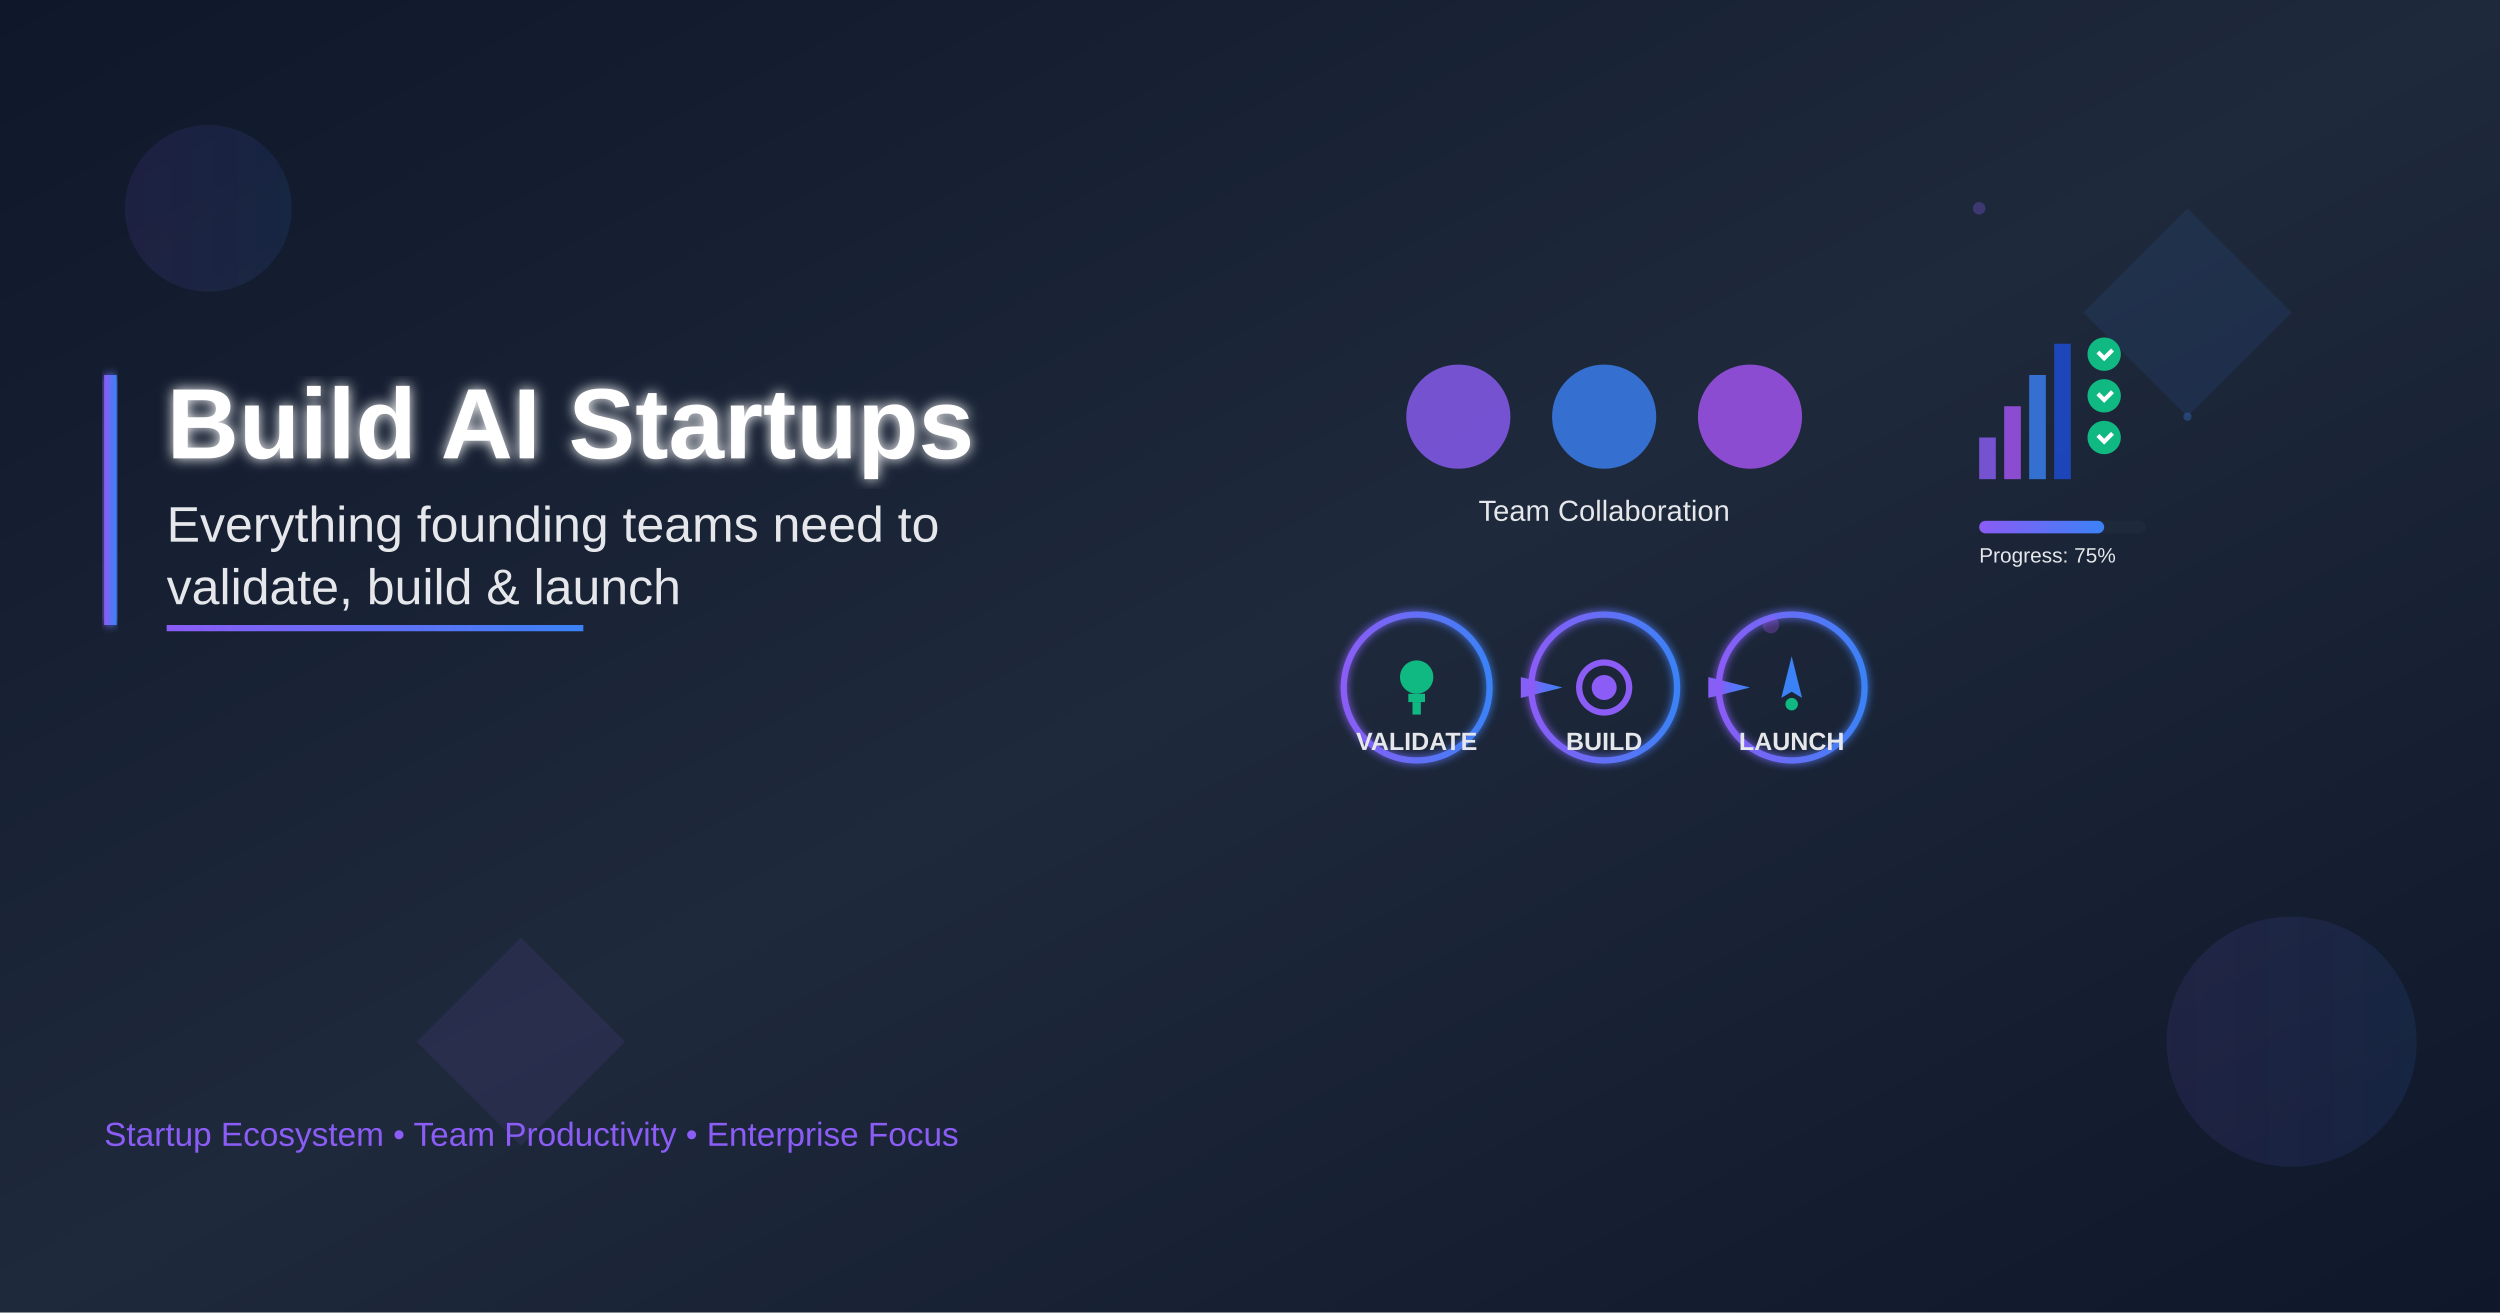
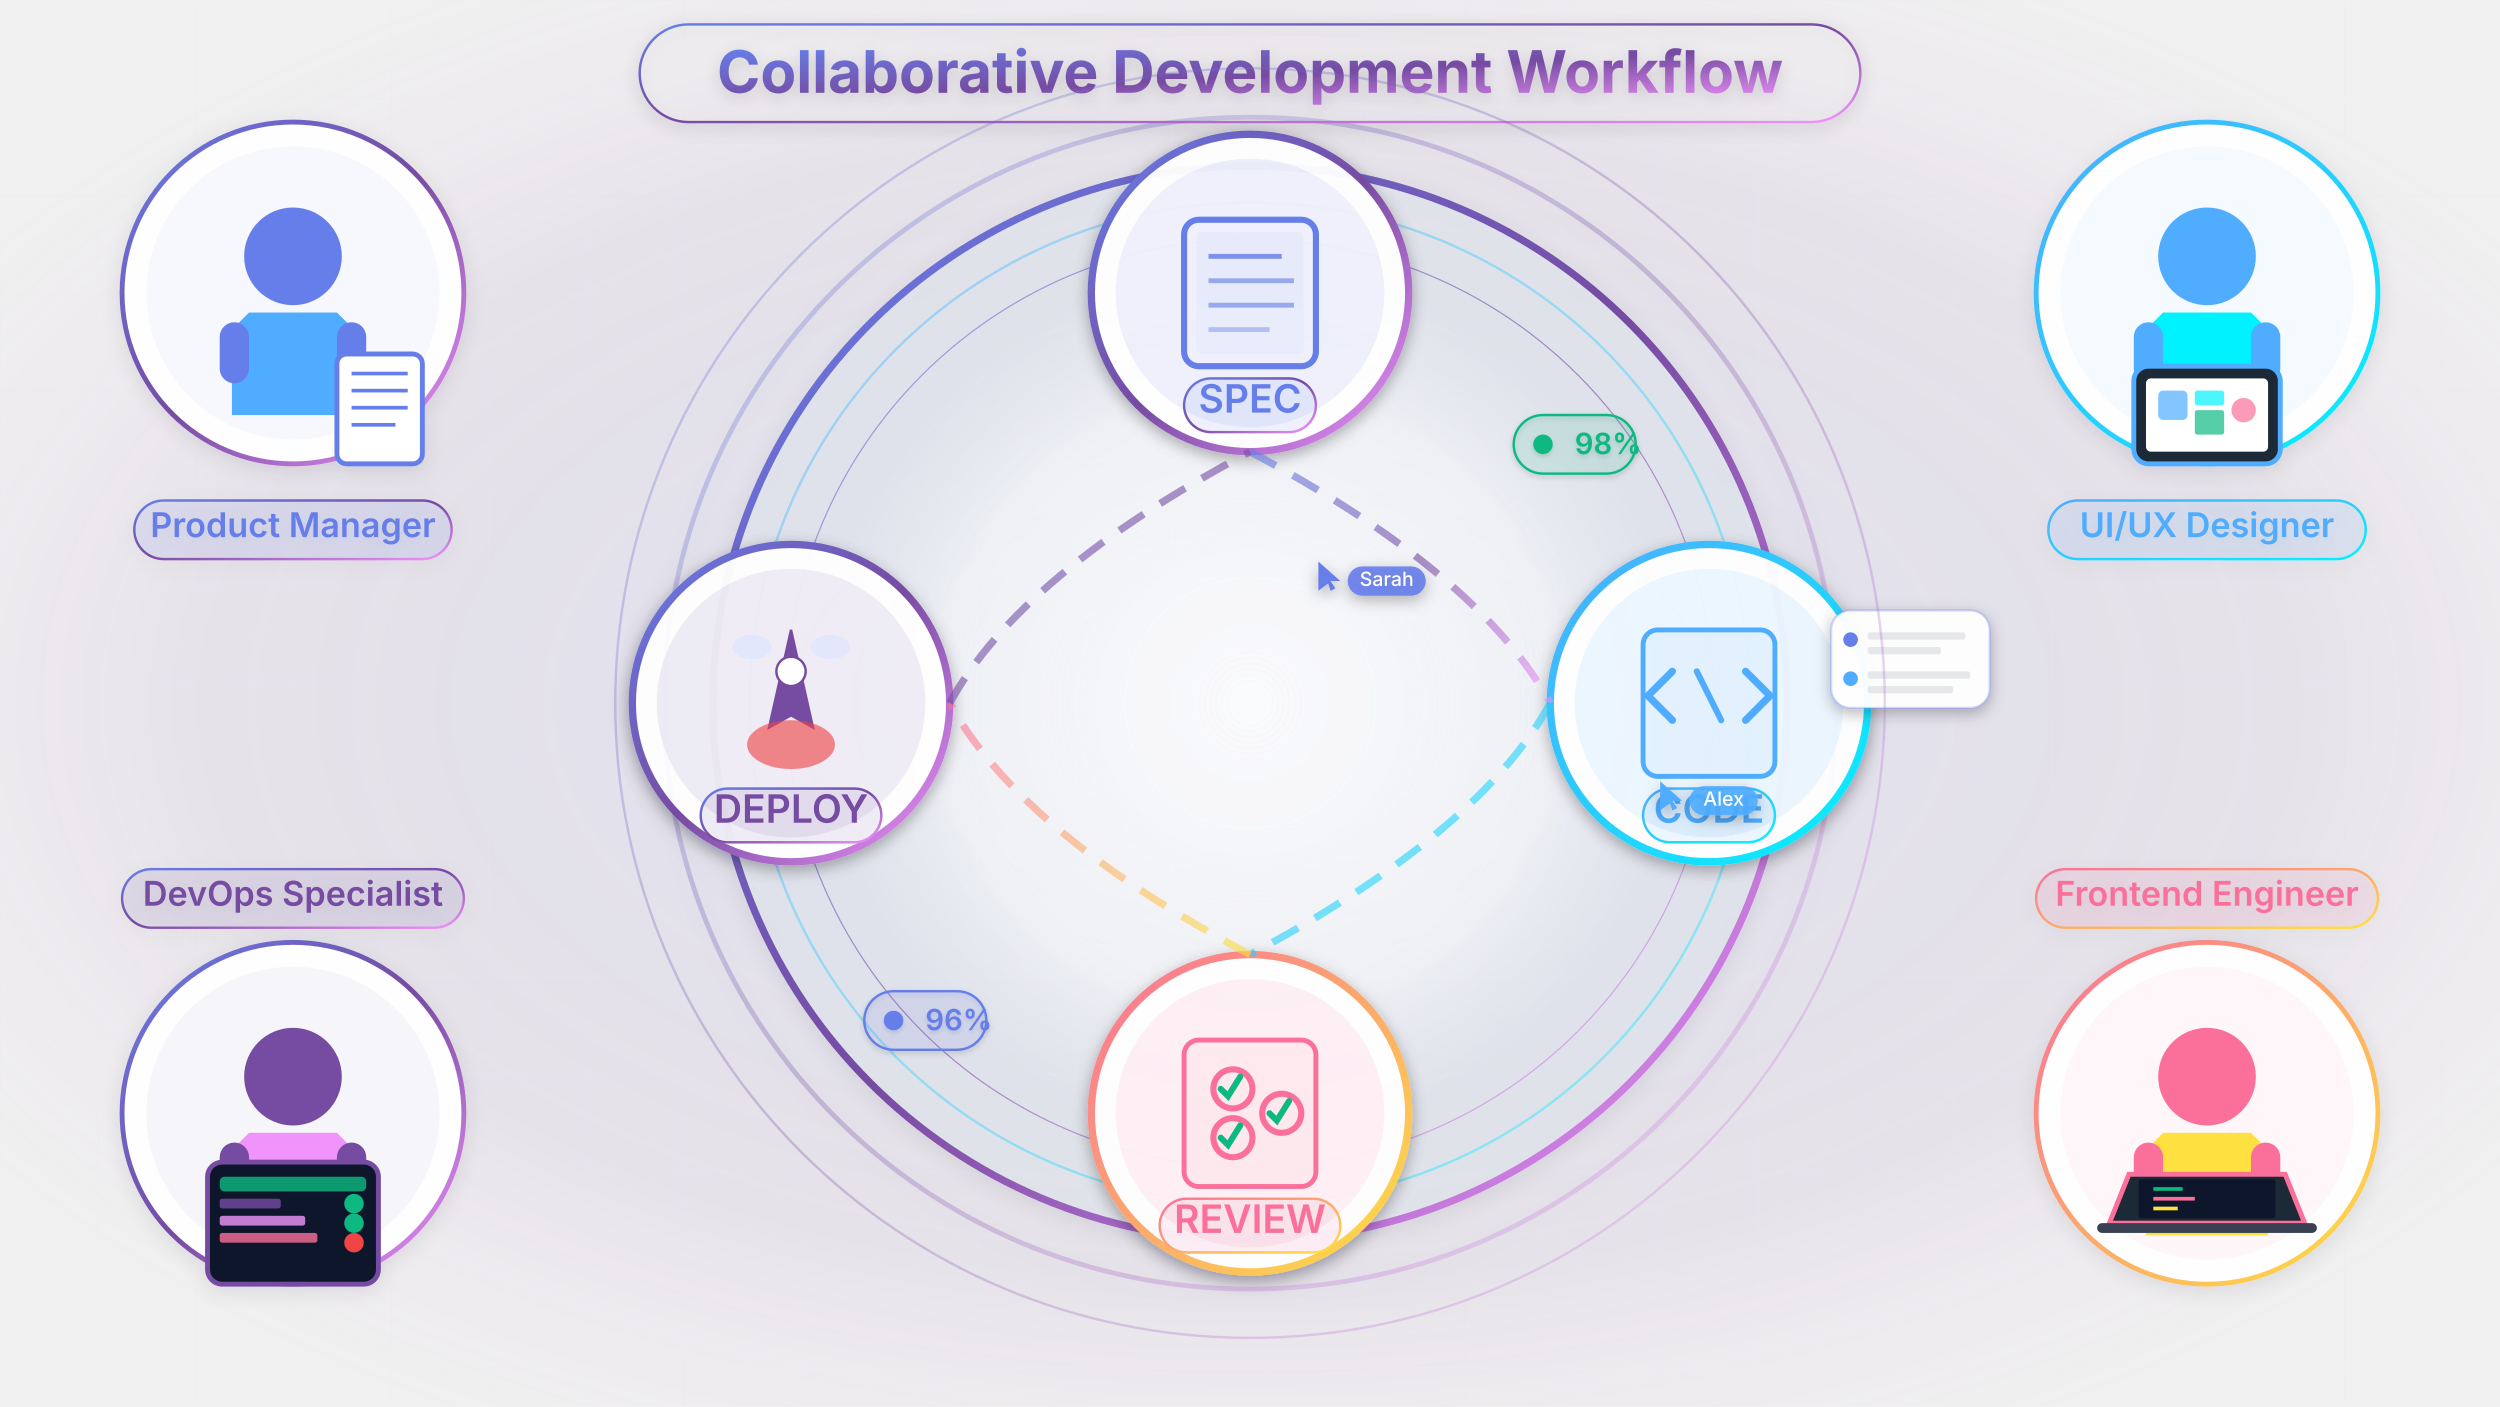
- <svg xmlns="http://www.w3.org/2000/svg" width="1200" height="630" viewBox="0 0 1200 630">
+ <svg xmlns="http://www.w3.org/2000/svg" viewBox="0 0 1024 576" width="1024" height="576">
  <defs>
-     <linearGradient id="bgGradient" x1="0%" y1="0%" x2="100%" y2="100%">
-       <stop offset="0%" style="stop-color:#0F172A;stop-opacity:1" />
-       <stop offset="50%" style="stop-color:#1E293B;stop-opacity:1" />
-       <stop offset="100%" style="stop-color:#0F172A;stop-opacity:1" />
+     <linearGradient id="primaryGradient" x1="0%" y1="0%" x2="100%" y2="100%">
+       <stop offset="0%" style="stop-color:#667eea;stop-opacity:1" />
+       <stop offset="50%" style="stop-color:#764ba2;stop-opacity:1" />
+       <stop offset="100%" style="stop-color:#f093fb;stop-opacity:1" />
    </linearGradient>
-     <linearGradient id="purpleBlue" x1="0%" y1="0%" x2="100%" y2="0%">
-       <stop offset="0%" style="stop-color:#8B5CF6;stop-opacity:1" />
-       <stop offset="100%" style="stop-color:#3B82F6;stop-opacity:1" />
+     <linearGradient id="secondaryGradient" x1="0%" y1="0%" x2="100%" y2="100%">
+       <stop offset="0%" style="stop-color:#4facfe;stop-opacity:1" />
+       <stop offset="100%" style="stop-color:#00f2fe;stop-opacity:1" />
    </linearGradient>
-     <filter id="glow">
-       <feGaussianBlur stdDeviation="3" result="coloredBlur" />
+     <linearGradient id="accentGradient" x1="0%" y1="0%" x2="100%" y2="100%">
+       <stop offset="0%" style="stop-color:#fa709a;stop-opacity:1" />
+       <stop offset="100%" style="stop-color:#fee140;stop-opacity:1" />
+     </linearGradient>
+     <radialGradient id="backgroundGlow" cx="50%" cy="50%" r="60%">
+       <stop offset="0%" style="stop-color:#667eea;stop-opacity:0.15" />
+       <stop offset="70%" style="stop-color:#764ba2;stop-opacity:0.08" />
+       <stop offset="100%" style="stop-color:#f093fb;stop-opacity:0" />
+     </radialGradient>
+     <radialGradient id="centerGlow" cx="50%" cy="50%" r="40%">
+       <stop offset="0%" style="stop-color:#ffffff;stop-opacity:0.9" />
+       <stop offset="70%" style="stop-color:#f8fafc;stop-opacity:0.7" />
+       <stop offset="100%" style="stop-color:#e2e8f0;stop-opacity:0.5" />
+     </radialGradient>
+     <filter id="premiumShadow" x="-50%" y="-50%" width="200%" height="200%">
+       <feDropShadow dx="0" dy="8" stdDeviation="12" flood-color="#1a202c" flood-opacity="0.15" />
+       <feDropShadow dx="0" dy="2" stdDeviation="4" flood-color="#1a202c" flood-opacity="0.1" />
+     </filter>
+     <filter id="softGlow" x="-50%" y="-50%" width="200%" height="200%">
+       <feGaussianBlur in="SourceAlpha" stdDeviation="3" />
+       <feOffset dx="0" dy="2" result="offsetblur" />
+       <feComponentTransfer>
+         <feFuncA type="linear" slope="0.3" />
+       </feComponentTransfer>
      <feMerge>
-         <feMergeNode in="coloredBlur" />
+         <feMergeNode />
        <feMergeNode in="SourceGraphic" />
      </feMerge>
    </filter>
-     <filter id="subtleGlow">
-       <feGaussianBlur stdDeviation="2" result="coloredBlur" />
+     <filter id="innerShadow" x="-50%" y="-50%" width="200%" height="200%">
+       <feOffset dx="0" dy="2" />
+       <feGaussianBlur stdDeviation="2" result="offset-blur" />
+       <feComposite operator="out" in="SourceGraphic" in2="offset-blur" result="inverse" />
+       <feFlood flood-color="#1a202c" flood-opacity="0.1" result="color" />
+       <feComposite operator="in" in="color" in2="inverse" result="shadow" />
+       <feComposite operator="over" in="shadow" in2="SourceGraphic" />
+     </filter>
+     <filter id="motionBlur">
+       <feGaussianBlur in="SourceGraphic" stdDeviation="2 0" />
+     </filter>
+     <filter id="glassMorphism" x="-50%" y="-50%" width="200%" height="200%">
+       <feGaussianBlur in="SourceAlpha" stdDeviation="1" />
+       <feOffset dx="0" dy="1" result="offsetblur" />
+       <feComponentTransfer>
+         <feFuncA type="linear" slope="0.2" />
+       </feComponentTransfer>
      <feMerge>
-         <feMergeNode in="coloredBlur" />
+         <feMergeNode />
        <feMergeNode in="SourceGraphic" />
      </feMerge>
    </filter>
  </defs>
-   <rect width="1200" height="630" fill="url(#bgGradient)" />
-   <g opacity="0.1">
-     <circle cx="100" cy="100" r="40" fill="url(#purpleBlue)" />
-     <circle cx="1100" cy="500" r="60" fill="url(#purpleBlue)" />
-     <polygon points="200,500 250,450 300,500 250,550" fill="#8B5CF6" />
-     <polygon points="1000,150 1050,100 1100,150 1050,200" fill="#3B82F6" />
-   </g>
-   <g>
-     <g>
-       <rect x="50" y="180" width="6" height="120" fill="url(#purpleBlue)" filter="url(#subtleGlow)" />
-       <text x="80" y="220" font-family="Arial, sans-serif" font-size="48" font-weight="bold" fill="white" filter="url(#glow)">
-         Build AI Startups
-       </text>
-       <text x="80" y="260" font-family="Arial, sans-serif" font-size="24" font-weight="500" fill="#E5E7EB">
-         Everything founding teams need to
-       </text>
-       <text x="80" y="290" font-family="Arial, sans-serif" font-size="24" font-weight="500" fill="#E5E7EB">
-         validate, build &amp; launch
-       </text>
-       <rect x="80" y="300" width="200" height="3" fill="url(#purpleBlue)" />
-     </g>
-     <g transform="translate(600, 0)">
-       <g transform="translate(50, 120)">
-         <circle cx="50" cy="80" r="25" fill="#8B5CF6" opacity="0.8" />
-         <circle cx="120" cy="80" r="25" fill="#3B82F6" opacity="0.8" />
-         <circle cx="190" cy="80" r="25" fill="#A855F7" opacity="0.8" />
-         <line x1="75" y1="80" x2="95" y2="80" stroke="url(#purpleBlue)" stroke-width="3" opacity="0.6" />
-         <line x1="145" y1="80" x2="165" y2="80" stroke="url(#purpleBlue)" stroke-width="3" opacity="0.6" />
-         <text x="120" y="130" font-family="Arial, sans-serif" font-size="14" font-weight="500" fill="#E5E7EB" text-anchor="middle">
-           Team Collaboration
-         </text>
-       </g>
-       <g transform="translate(0, 250)">
-         <g>
-           <circle cx="80" cy="80" r="35" fill="none" stroke="url(#purpleBlue)" stroke-width="3" filter="url(#subtleGlow)" />
-           <circle cx="80" cy="75" r="8" fill="#10B981" />
-           <rect x="76" y="83" width="8" height="4" fill="#10B981" />
-           <rect x="78" y="87" width="4" height="6" fill="#10B981" />
-           <text x="80" y="110" font-family="Arial, sans-serif" font-size="12" font-weight="600" fill="#E5E7EB" text-anchor="middle">
-             VALIDATE
-           </text>
-         </g>
-         <polygon points="130,75 150,80 130,85" fill="url(#purpleBlue)" />
-         <line x1="115" y1="80" x2="130" y2="80" stroke="url(#purpleBlue)" stroke-width="2" />
-         <g transform="translate(90, 0)">
-           <circle cx="80" cy="80" r="35" fill="none" stroke="url(#purpleBlue)" stroke-width="3" filter="url(#subtleGlow)" />
-           <circle cx="80" cy="80" r="12" fill="none" stroke="#8B5CF6" stroke-width="3" />
-           <circle cx="80" cy="80" r="6" fill="#8B5CF6" />
-           <text x="80" y="110" font-family="Arial, sans-serif" font-size="12" font-weight="600" fill="#E5E7EB" text-anchor="middle">
-             BUILD
-           </text>
-         </g>
-         <polygon points="220,75 240,80 220,85" fill="url(#purpleBlue)" />
-         <line x1="205" y1="80" x2="220" y2="80" stroke="url(#purpleBlue)" stroke-width="2" />
-         <g transform="translate(180, 0)">
-           <circle cx="80" cy="80" r="35" fill="none" stroke="url(#purpleBlue)" stroke-width="3" filter="url(#subtleGlow)" />
-           <polygon points="80,65 85,85 80,82 75,85" fill="#3B82F6" />
-           <circle cx="80" cy="88" r="3" fill="#10B981" />
-           <text x="80" y="110" font-family="Arial, sans-serif" font-size="12" font-weight="600" fill="#E5E7EB" text-anchor="middle">
-             LAUNCH
-           </text>
-         </g>
-       </g>
-       <g transform="translate(350, 150)">
-         <g>
-           <rect x="0" y="60" width="8" height="20" fill="#8B5CF6" opacity="0.8" />
-           <rect x="12" y="45" width="8" height="35" fill="#A855F7" opacity="0.8" />
-           <rect x="24" y="30" width="8" height="50" fill="#3B82F6" opacity="0.8" />
-           <rect x="36" y="15" width="8" height="65" fill="#1D4ED8" opacity="0.8" />
-           <g transform="translate(60, 20)">
-             <circle cx="0" cy="0" r="8" fill="#10B981" />
-             <polyline points="-3,-1 0,2 4,-2" stroke="white" stroke-width="2" fill="none" />
-           </g>
-           <g transform="translate(60, 40)">
-             <circle cx="0" cy="0" r="8" fill="#10B981" />
-             <polyline points="-3,-1 0,2 4,-2" stroke="white" stroke-width="2" fill="none" />
-           </g>
-           <g transform="translate(60, 60)">
-             <circle cx="0" cy="0" r="8" fill="#10B981" />
-             <polyline points="-3,-1 0,2 4,-2" stroke="white" stroke-width="2" fill="none" />
-           </g>
-         </g>
-         <g transform="translate(0, 100)">
-           <rect x="0" y="0" width="80" height="6" rx="3" fill="#1E293B" />
-           <rect x="0" y="0" width="60" height="6" rx="3" fill="url(#purpleBlue)" />
-           <text x="0" y="20" font-family="Arial, sans-serif" font-size="10" fill="#E5E7EB">
-             Progress: 75%
-           </text>
-         </g>
-       </g>
-     </g>
-     <g transform="translate(50, 550)">
-       <text x="0" y="0" font-family="Arial, sans-serif" font-size="16" font-weight="500" fill="#8B5CF6">
-         Startup Ecosystem • Team Productivity • Enterprise Focus
-       </text>
-     </g>
-     <g opacity="0.3">
-       <circle cx="950" cy="100" r="3" fill="#8B5CF6">
-         <animate attributeName="opacity" values="0.3;0.8;0.3" dur="3s" repeatCount="indefinite" />
-       </circle>
-       <circle cx="1050" cy="200" r="2" fill="#3B82F6">
-         <animate attributeName="opacity" values="0.3;0.8;0.3" dur="4s" repeatCount="indefinite" />
-       </circle>
-       <circle cx="850" cy="300" r="4" fill="#A855F7">
-         <animate attributeName="opacity" values="0.3;0.8;0.3" dur="2.5s" repeatCount="indefinite" />
-       </circle>
-     </g>
+   <rect width="1024" height="576" fill="url(#backgroundGlow)" />
+   <defs>
+     <pattern id="grid" width="40" height="40" patternUnits="userSpaceOnUse">
+       <path d="M 40 0 L 0 0 0 40" fill="none" stroke="#e2e8f0" stroke-width="0.5" opacity="0.3" />
+     </pattern>
+   </defs>
+   <rect width="1024" height="576" fill="url(#grid)" />
+   <g id="centralWorkflow" filter="url(#premiumShadow)">
+     <circle cx="512" cy="288" r="240" fill="none" stroke="url(#primaryGradient)" stroke-width="2" opacity="0.3" />
+     <circle cx="512" cy="288" r="220" fill="url(#centerGlow)" stroke="url(#primaryGradient)" stroke-width="3" />
+     <circle cx="512" cy="288" r="205" fill="none" stroke="url(#secondaryGradient)" stroke-width="1" opacity="0.4" />
+     <circle cx="512" cy="288" r="190" fill="none" stroke="url(#primaryGradient)" stroke-width="0.5" opacity="0.6" />
+     <g id="workflowStages">
+       <g id="specStage" filter="url(#softGlow)">
+         <circle cx="512" cy="120" r="65" fill="rgba(255,255,255,0.95)" stroke="url(#primaryGradient)" stroke-width="3" />
+         <circle cx="512" cy="120" r="55" fill="rgba(102,126,234,0.1)" />
+         <rect x="485" y="90" width="54" height="60" rx="6" fill="none" stroke="#667eea" stroke-width="2.5" />
+         <rect x="490" y="95" width="44" height="50" rx="2" fill="rgba(102,126,234,0.05)" />
+         <line x1="495" y1="105" x2="525" y2="105" stroke="#667eea" stroke-width="2" opacity="0.8" />
+         <line x1="495" y1="115" x2="530" y2="115" stroke="#667eea" stroke-width="2" opacity="0.6" />
+         <line x1="495" y1="125" x2="530" y2="125" stroke="#667eea" stroke-width="2" opacity="0.6" />
+         <line x1="495" y1="135" x2="520" y2="135" stroke="#667eea" stroke-width="2" opacity="0.4" />
+         <rect x="485" y="155" width="54" height="22" rx="11" fill="rgba(102,126,234,0.1)" stroke="url(#primaryGradient)" stroke-width="1" />
+         <text x="512" y="169" text-anchor="middle" font-family="Inter, -apple-system, sans-serif" font-size="16" font-weight="600" fill="#667eea">SPEC</text>
+       </g>
+       <g id="codeStage" filter="url(#softGlow)">
+         <circle cx="700" cy="288" r="65" fill="rgba(255,255,255,0.95)" stroke="url(#secondaryGradient)" stroke-width="3" />
+         <circle cx="700" cy="288" r="55" fill="rgba(79,172,254,0.1)" />
+         <rect x="673" y="258" width="54" height="60" rx="6" fill="rgba(79,172,254,0.05)" stroke="#4facfe" stroke-width="2" />
+         <path d="M 685 275 L 675 285 L 685 295" fill="none" stroke="#4facfe" stroke-width="3" stroke-linecap="round" />
+         <path d="M 715 275 L 725 285 L 715 295" fill="none" stroke="#4facfe" stroke-width="3" stroke-linecap="round" />
+         <line x1="695" y1="275" x2="705" y2="295" stroke="#4facfe" stroke-width="2.5" stroke-linecap="round" />
+         <rect x="673" y="323" width="54" height="22" rx="11" fill="rgba(79,172,254,0.1)" stroke="url(#secondaryGradient)" stroke-width="1" />
+         <text x="700" y="337" text-anchor="middle" font-family="Inter, -apple-system, sans-serif" font-size="16" font-weight="600" fill="#4facfe">CODE</text>
+       </g>
+       <g id="reviewStage" filter="url(#softGlow)">
+         <circle cx="512" cy="456" r="65" fill="rgba(255,255,255,0.95)" stroke="url(#accentGradient)" stroke-width="3" />
+         <circle cx="512" cy="456" r="55" fill="rgba(247,112,154,0.1)" />
+         <rect x="485" y="426" width="54" height="60" rx="6" fill="rgba(247,112,154,0.05)" stroke="#fa709a" stroke-width="2" />
+         <circle cx="505" cy="446" r="8" fill="none" stroke="#fa709a" stroke-width="2.5" />
+         <polyline points="500,446 503,449 508,441" fill="none" stroke="#10b981" stroke-width="2.5" stroke-linecap="round" />
+         <circle cx="525" cy="456" r="8" fill="none" stroke="#fa709a" stroke-width="2.5" />
+         <polyline points="520,456 523,459 528,451" fill="none" stroke="#10b981" stroke-width="2.5" stroke-linecap="round" />
+         <circle cx="505" cy="466" r="8" fill="none" stroke="#fa709a" stroke-width="2.5" />
+         <polyline points="500,466 503,469 508,461" fill="none" stroke="#10b981" stroke-width="2.5" stroke-linecap="round" />
+         <rect x="475" y="491" width="74" height="22" rx="11" fill="rgba(247,112,154,0.1)" stroke="url(#accentGradient)" stroke-width="1" />
+         <text x="512" y="505" text-anchor="middle" font-family="Inter, -apple-system, sans-serif" font-size="16" font-weight="600" fill="#fa709a">REVIEW</text>
+       </g>
+       <g id="deployStage" filter="url(#softGlow)">
+         <circle cx="324" cy="288" r="65" fill="rgba(255,255,255,0.95)" stroke="url(#primaryGradient)" stroke-width="3" />
+         <circle cx="324" cy="288" r="55" fill="rgba(118,75,162,0.1)" />
+         <path d="M 324 258 L 315 298 L 324 293 L 333 298 Z" fill="#764ba2" stroke="#764ba2" stroke-width="1" />
+         <ellipse cx="324" cy="305" rx="18" ry="10" fill="rgba(239,68,68,0.6)" />
+         <circle cx="324" cy="275" r="6" fill="#ffffff" stroke="#764ba2" stroke-width="1" />
+         <ellipse cx="340" cy="265" rx="8" ry="5" fill="rgba(224,231,255,0.8)" />
+         <ellipse cx="308" cy="265" rx="8" ry="5" fill="rgba(224,231,255,0.8)" />
+         <rect x="287" y="323" width="74" height="22" rx="11" fill="rgba(118,75,162,0.1)" stroke="url(#primaryGradient)" stroke-width="1" />
+         <text x="324" y="337" text-anchor="middle" font-family="Inter, -apple-system, sans-serif" font-size="16" font-weight="600" fill="#764ba2">DEPLOY</text>
+       </g>
+     </g>
+     <g id="flowLines" opacity="0.6">
+       <path d="M 512 185 Q 606 235 635 288" fill="none" stroke="url(#primaryGradient)" stroke-width="3" stroke-dasharray="12,8">
+         <animate attributeName="stroke-dashoffset" from="0" to="20" dur="2s" repeatCount="indefinite" />
+       </path>
+       <path d="M 635 288 Q 606 341 512 391" fill="none" stroke="url(#secondaryGradient)" stroke-width="3" stroke-dasharray="12,8">
+         <animate attributeName="stroke-dashoffset" from="0" to="20" dur="2s" repeatCount="indefinite" />
+       </path>
+       <path d="M 512 391 Q 418 341 389 288" fill="none" stroke="url(#accentGradient)" stroke-width="3" stroke-dasharray="12,8">
+         <animate attributeName="stroke-dashoffset" from="0" to="20" dur="2s" repeatCount="indefinite" />
+       </path>
+       <path d="M 389 288 Q 418 235 512 185" fill="none" stroke="url(#primaryGradient)" stroke-width="3" stroke-dasharray="12,8">
+         <animate attributeName="stroke-dashoffset" from="0" to="20" dur="2s" repeatCount="indefinite" />
+       </path>
+     </g>
+   </g>
+   <g id="productManager" transform="translate(120, 120)" filter="url(#premiumShadow)">
+     <circle cx="0" cy="0" r="70" fill="rgba(255,255,255,0.95)" stroke="url(#primaryGradient)" stroke-width="2" />
+     <circle cx="0" cy="0" r="60" fill="rgba(102,126,234,0.05)" />
+     <circle cx="0" cy="-15" r="20" fill="#667eea" />
+     <path d="M -25 15 L -18 8 L 18 8 L 25 15 L 25 50 L -25 50 Z" fill="#4facfe" />
+     <rect x="-30" y="12" width="12" height="25" rx="6" fill="#667eea" />
+     <rect x="18" y="12" width="12" height="25" rx="6" fill="#667eea" />
+     <rect x="18" y="25" width="35" height="45" rx="4" fill="#ffffff" stroke="#667eea" stroke-width="2" />
+     <line x1="24" y1="33" x2="47" y2="33" stroke="#667eea" stroke-width="1.5" />
+     <line x1="24" y1="40" x2="47" y2="40" stroke="#667eea" stroke-width="1.5" />
+     <line x1="24" y1="47" x2="47" y2="47" stroke="#667eea" stroke-width="1.5" />
+     <line x1="24" y1="54" x2="42" y2="54" stroke="#667eea" stroke-width="1.5" />
+     <rect x="-65" y="85" width="130" height="24" rx="12" fill="rgba(102,126,234,0.1)" stroke="url(#primaryGradient)" stroke-width="1" />
+     <text x="0" y="100" text-anchor="middle" font-family="Inter, -apple-system, sans-serif" font-size="14" font-weight="600" fill="#667eea">Product Manager</text>
+   </g>
+   <g id="uiDesigner" transform="translate(904, 120)" filter="url(#premiumShadow)">
+     <circle cx="0" cy="0" r="70" fill="rgba(255,255,255,0.95)" stroke="url(#secondaryGradient)" stroke-width="2" />
+     <circle cx="0" cy="0" r="60" fill="rgba(79,172,254,0.05)" />
+     <circle cx="0" cy="-15" r="20" fill="#4facfe" />
+     <path d="M -25 15 L -18 8 L 18 8 L 25 15 L 25 50 L -25 50 Z" fill="#00f2fe" />
+     <rect x="-30" y="12" width="12" height="25" rx="6" fill="#4facfe" />
+     <rect x="18" y="12" width="12" height="25" rx="6" fill="#4facfe" />
+     <rect x="-30" y="30" width="60" height="40" rx="6" fill="#1f2937" stroke="#4facfe" stroke-width="2" />
+     <rect x="-25" y="35" width="50" height="30" rx="2" fill="#ffffff" />
+     <rect x="-20" y="40" width="12" height="12" rx="2" fill="#4facfe" opacity="0.7" />
+     <rect x="-5" y="40" width="12" height="6" rx="1" fill="#00f2fe" opacity="0.7" />
+     <rect x="-5" y="48" width="12" height="10" rx="1" fill="#10b981" opacity="0.7" />
+     <circle cx="15" cy="48" r="5" fill="#fa709a" opacity="0.7" />
+     <rect x="-65" y="85" width="130" height="24" rx="12" fill="rgba(79,172,254,0.1)" stroke="url(#secondaryGradient)" stroke-width="1" />
+     <text x="0" y="100" text-anchor="middle" font-family="Inter, -apple-system, sans-serif" font-size="14" font-weight="600" fill="#4facfe">UI/UX Designer</text>
+   </g>
+   <g id="frontendEngineer" transform="translate(904, 456)" filter="url(#premiumShadow)">
+     <circle cx="0" cy="0" r="70" fill="rgba(255,255,255,0.95)" stroke="url(#accentGradient)" stroke-width="2" />
+     <circle cx="0" cy="0" r="60" fill="rgba(247,112,154,0.05)" />
+     <circle cx="0" cy="-15" r="20" fill="#fa709a" />
+     <path d="M -25 15 L -18 8 L 18 8 L 25 15 L 25 50 L -25 50 Z" fill="#fee140" />
+     <rect x="-30" y="12" width="12" height="25" rx="6" fill="#fa709a" />
+     <rect x="18" y="12" width="12" height="25" rx="6" fill="#fa709a" />
+     <path d="M -40 45 L -32 25 L 32 25 L 40 45 Z" fill="#1f2937" stroke="#fa709a" stroke-width="2" />
+     <rect x="-28" y="27" width="56" height="16" rx="1" fill="#0f172a" />
+     <line x1="-22" y1="31" x2="-10" y2="31" stroke="#10b981" stroke-width="1.5" />
+     <line x1="-22" y1="35" x2="-5" y2="35" stroke="#fa709a" stroke-width="1.5" />
+     <line x1="-22" y1="39" x2="-12" y2="39" stroke="#fee140" stroke-width="1.5" />
+     <rect x="-45" y="45" width="90" height="4" rx="2" fill="#374151" />
+     <rect x="-70" y="-100" width="140" height="24" rx="12" fill="rgba(247,112,154,0.1)" stroke="url(#accentGradient)" stroke-width="1" />
+     <text x="0" y="-85" text-anchor="middle" font-family="Inter, -apple-system, sans-serif" font-size="14" font-weight="600" fill="#fa709a">Frontend Engineer</text>
+   </g>
+   <g id="devopsSpecialist" transform="translate(120, 456)" filter="url(#premiumShadow)">
+     <circle cx="0" cy="0" r="70" fill="rgba(255,255,255,0.95)" stroke="url(#primaryGradient)" stroke-width="2" />
+     <circle cx="0" cy="0" r="60" fill="rgba(118,75,162,0.05)" />
+     <circle cx="0" cy="-15" r="20" fill="#764ba2" />
+     <path d="M -25 15 L -18 8 L 18 8 L 25 15 L 25 50 L -25 50 Z" fill="#f093fb" />
+     <rect x="-30" y="12" width="12" height="25" rx="6" fill="#764ba2" />
+     <rect x="18" y="12" width="12" height="25" rx="6" fill="#764ba2" />
+     <rect x="-35" y="20" width="70" height="50" rx="6" fill="#0f172a" stroke="#764ba2" stroke-width="2" />
+     <rect x="-30" y="26" width="60" height="6" rx="2" fill="#10b981" opacity="0.8" />
+     <rect x="-30" y="35" width="25" height="4" rx="1" fill="#764ba2" opacity="0.8" />
+     <rect x="-30" y="42" width="35" height="4" rx="1" fill="#f093fb" opacity="0.8" />
+     <rect x="-30" y="49" width="40" height="4" rx="1" fill="#fa709a" opacity="0.8" />
+     <circle cx="25" cy="37" r="4" fill="#10b981" />
+     <circle cx="25" cy="45" r="4" fill="#10b981" />
+     <circle cx="25" cy="53" r="4" fill="#ef4444" />
+     <rect x="-70" y="-100" width="140" height="24" rx="12" fill="rgba(118,75,162,0.1)" stroke="url(#primaryGradient)" stroke-width="1" />
+     <text x="0" y="-85" text-anchor="middle" font-family="Inter, -apple-system, sans-serif" font-size="14" font-weight="600" fill="#764ba2">DevOps Specialist</text>
+   </g>
+   <g id="qualityIndicators" filter="url(#glassMorphism)">
+     <g transform="translate(620, 170)">
+       <rect x="0" y="0" width="50" height="24" rx="12" fill="rgba(16,185,129,0.1)" stroke="#10b981" stroke-width="1" />
+       <circle cx="12" cy="12" r="4" fill="#10b981" />
+       <text x="25" y="16" font-family="Inter, -apple-system, sans-serif" font-size="12" font-weight="600" fill="#10b981">98%</text>
+     </g>
+     <g transform="translate(354, 406)">
+       <rect x="0" y="0" width="50" height="24" rx="12" fill="rgba(102,126,234,0.1)" stroke="#667eea" stroke-width="1" />
+       <circle cx="12" cy="12" r="4" fill="#667eea" />
+       <text x="25" y="16" font-family="Inter, -apple-system, sans-serif" font-size="12" font-weight="600" fill="#667eea">96%</text>
+     </g>
+   </g>
+   <g id="collaborationElements" filter="url(#softGlow)">
+     <g transform="translate(540, 230)">
+       <path d="M 0 0 L 0 12 L 4 9 L 5 12 L 7 11 L 5 8 L 9 8 Z" fill="#667eea" />
+       <rect x="12" y="2" width="32" height="12" rx="6" fill="rgba(102,126,234,0.9)" />
+       <text x="28" y="10" text-anchor="middle" font-family="Inter, -apple-system, sans-serif" font-size="8" font-weight="500" fill="#ffffff">Sarah</text>
+     </g>
+     <g transform="translate(680, 320)">
+       <path d="M 0 0 L 0 12 L 4 9 L 5 12 L 7 11 L 5 8 L 9 8 Z" fill="#4facfe" />
+       <rect x="12" y="2" width="28" height="12" rx="6" fill="rgba(79,172,254,0.9)" />
+       <text x="26" y="10" text-anchor="middle" font-family="Inter, -apple-system, sans-serif" font-size="8" font-weight="500" fill="#ffffff">Alex</text>
+     </g>
+     <g transform="translate(750, 250)">
+       <rect x="0" y="0" width="65" height="40" rx="8" fill="rgba(255,255,255,0.95)" stroke="rgba(102,126,234,0.3)" stroke-width="1" />
+       <circle cx="8" cy="12" r="3" fill="#667eea" />
+       <rect x="15" y="9" width="40" height="3" rx="1" fill="#e5e7eb" />
+       <rect x="15" y="15" width="30" height="3" rx="1" fill="#e5e7eb" />
+       <circle cx="8" cy="28" r="3" fill="#4facfe" />
+       <rect x="15" y="25" width="42" height="3" rx="1" fill="#e5e7eb" />
+       <rect x="15" y="31" width="35" height="3" rx="1" fill="#e5e7eb" />
+     </g>
+   </g>
+   <g id="title" transform="translate(512, 30)" filter="url(#softGlow)">
+     <rect x="-250" y="-20" width="500" height="40" rx="20" fill="rgba(255,255,255,0.1)" stroke="url(#primaryGradient)" stroke-width="1" />
+     <text x="0" y="8" text-anchor="middle" font-family="Inter, -apple-system, sans-serif" font-size="24" font-weight="700" fill="url(#primaryGradient)">Collaborative Development Workflow</text>
+   </g>
+   <g id="pulseElements" opacity="0.3">
+     <circle cx="512" cy="288" r="260" fill="none" stroke="url(#primaryGradient)" stroke-width="1">
+       <animate attributeName="r" values="260;280;260" dur="4s" repeatCount="indefinite" />
+       <animate attributeName="opacity" values="0.3;0.1;0.3" dur="4s" repeatCount="indefinite" />
+     </circle>
  </g>
</svg>
